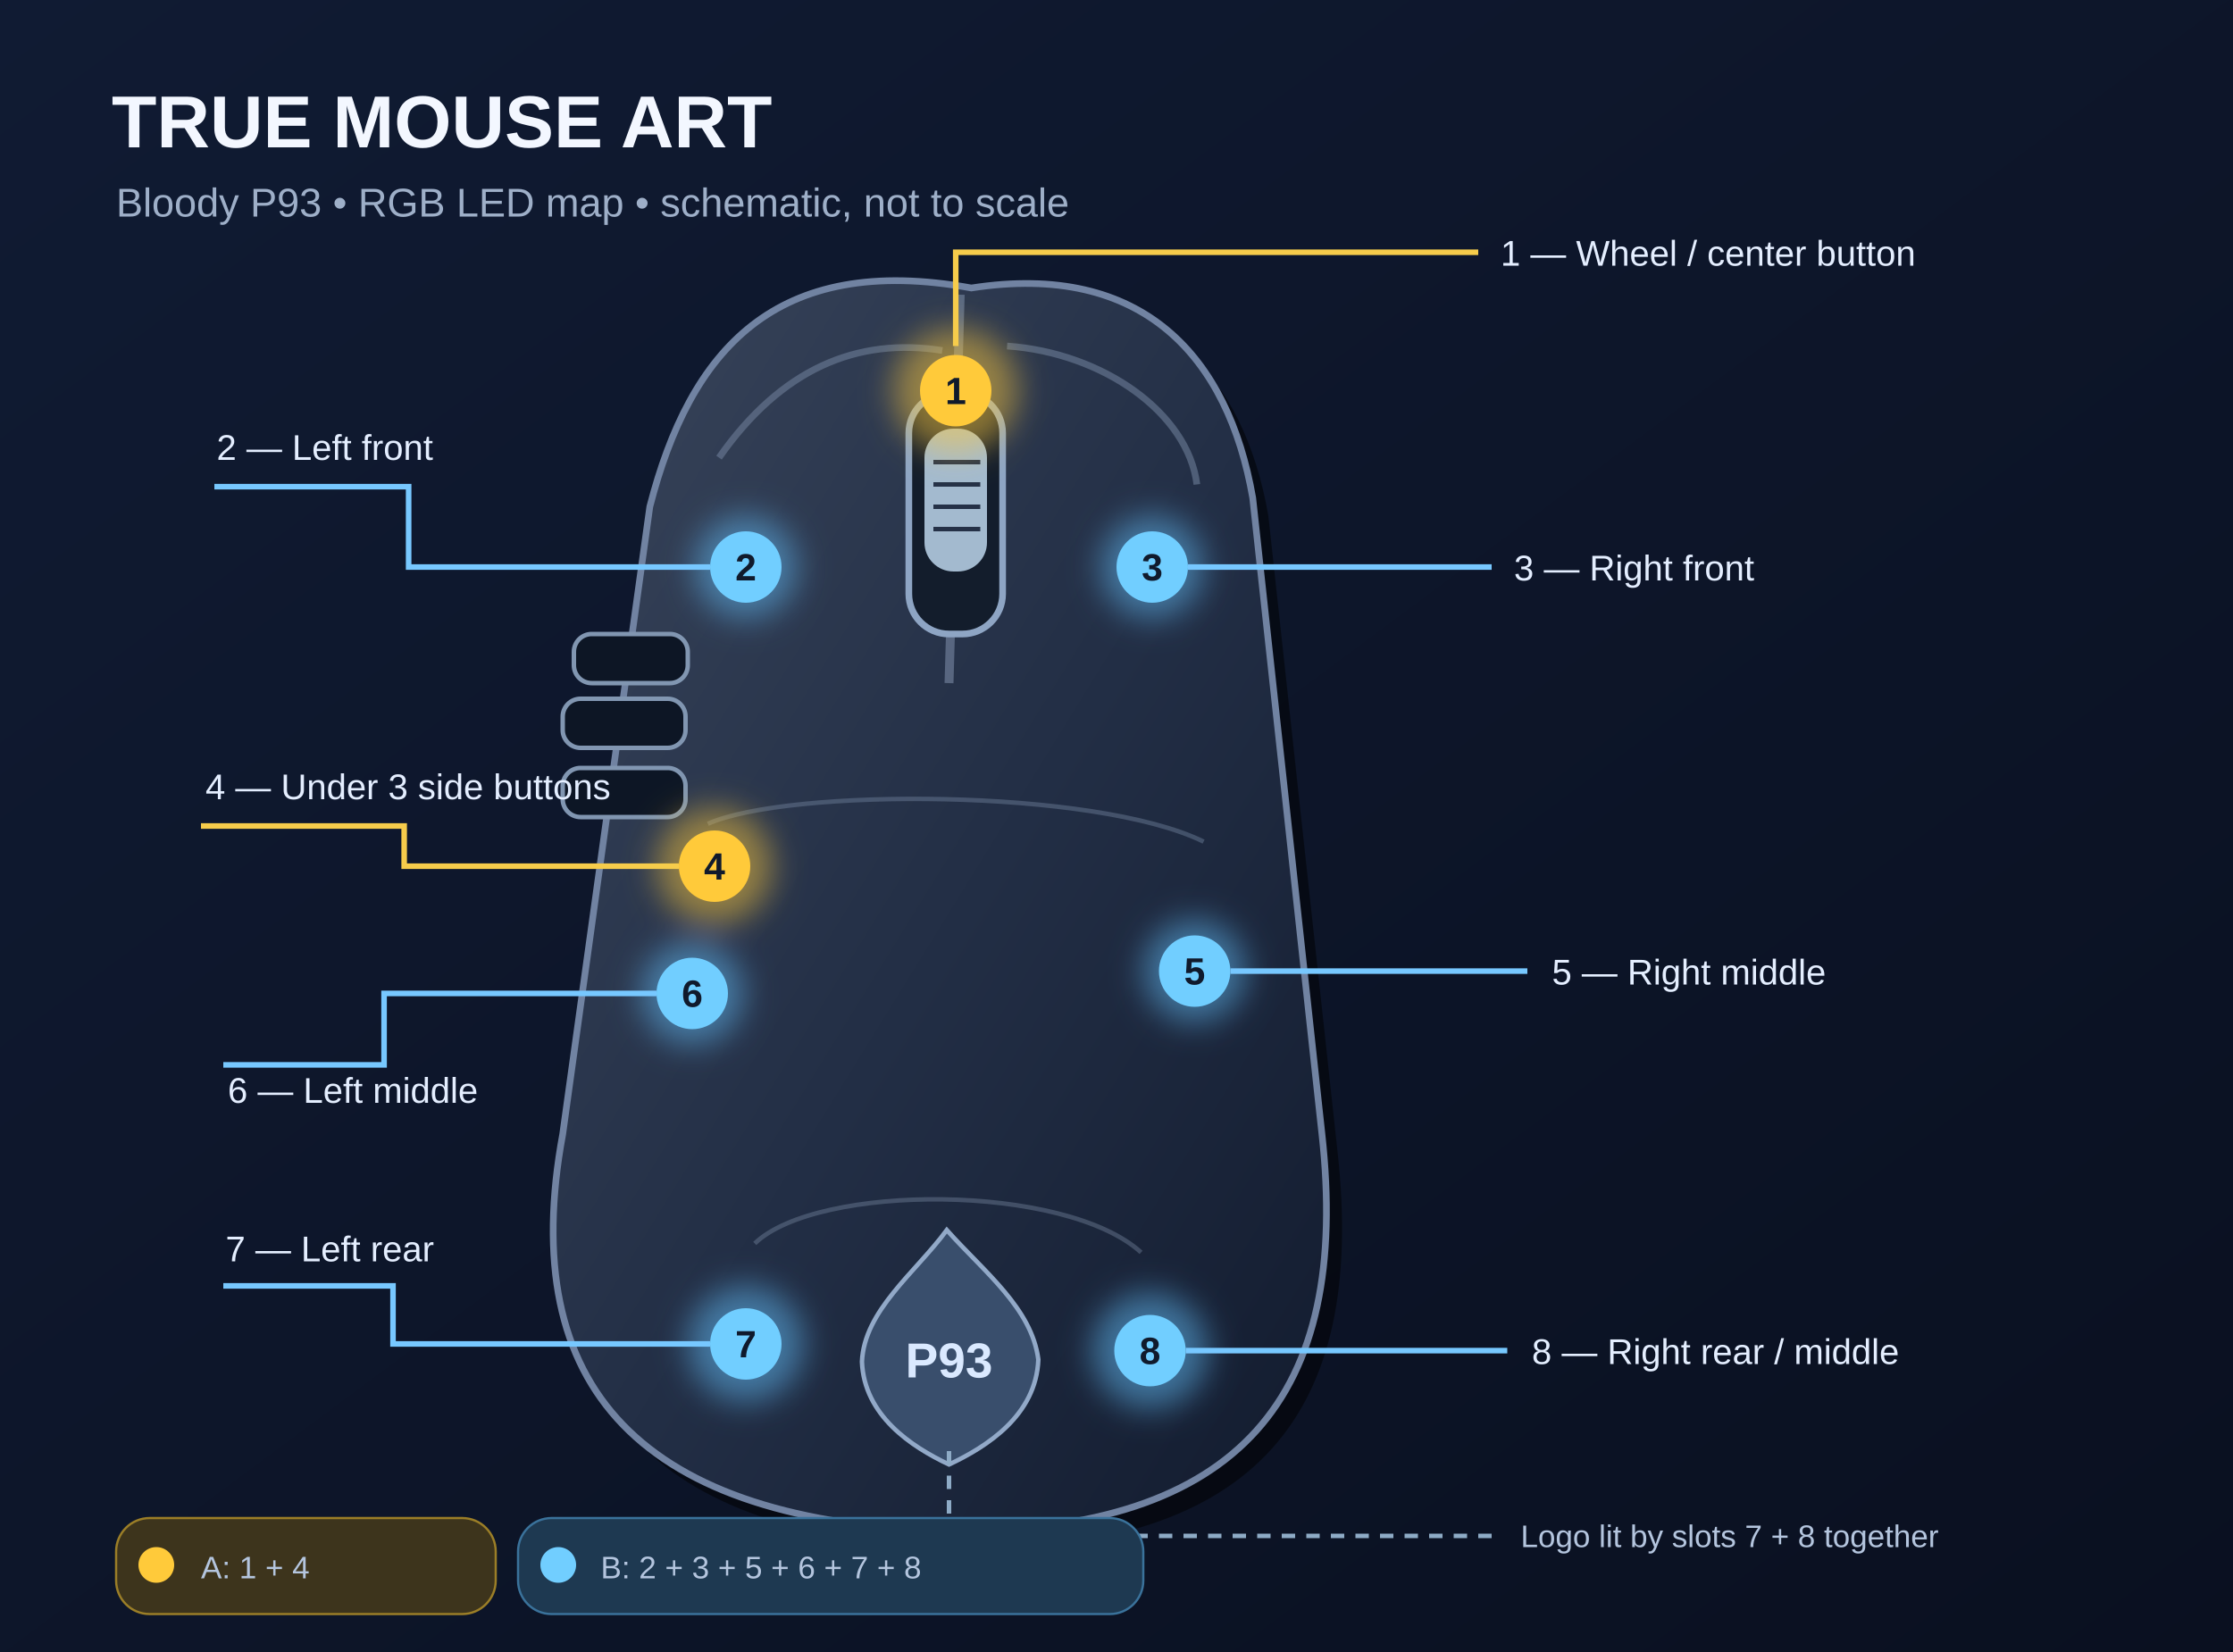
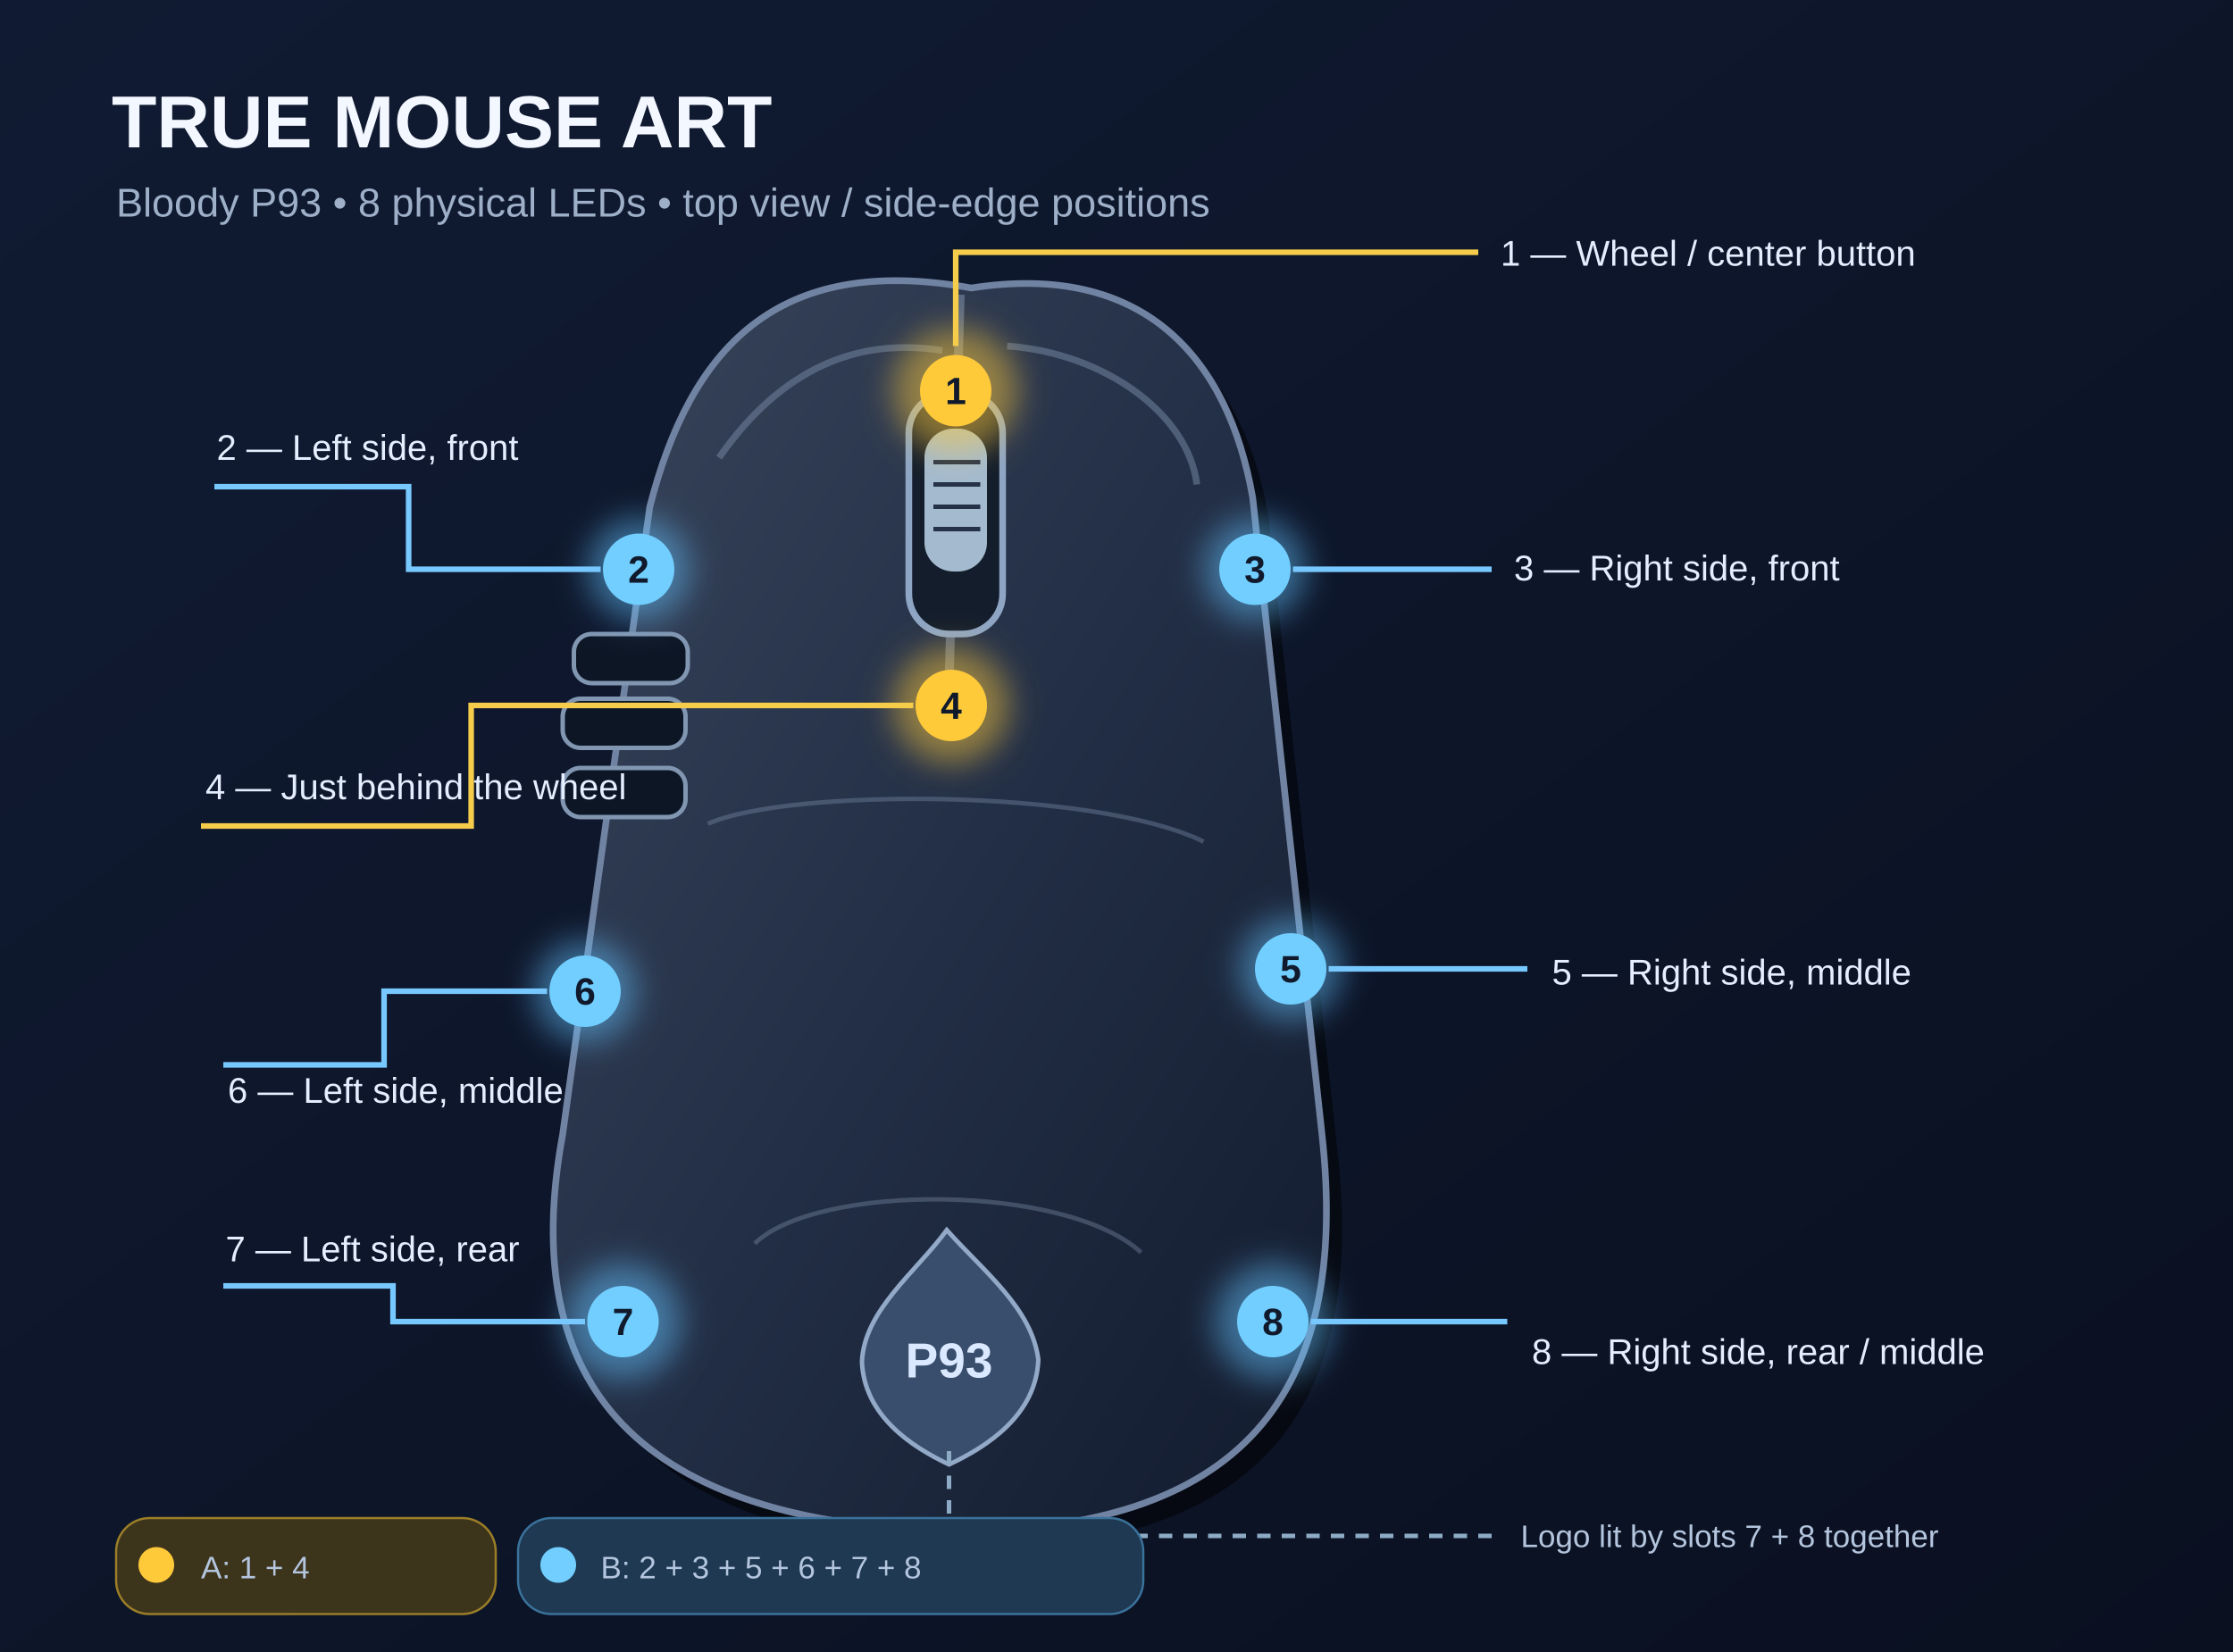
<svg xmlns="http://www.w3.org/2000/svg" width="1000" height="740" viewBox="0 0 1000 740" role="img" aria-label="Top view diagram of Bloody P93 mouse, eight RGB LEDs, beacon group A LEDs 1 and 4 versus group B LEDs 2,3,5,6,7,8">
  <defs>
    <linearGradient id="shell" x1="0" y1="0" x2="1" y2="1">
      <stop offset="0" stop-color="#39455B" />
      <stop offset=".52" stop-color="#222E45" />
      <stop offset="1" stop-color="#121B2E" />
    </linearGradient>
    <linearGradient id="bg" x1="0" y1="0" x2="1" y2="1">
      <stop offset="0" stop-color="#101B33" />
      <stop offset="1" stop-color="#0A1020" />
    </linearGradient>
    <filter id="glow">
      <feGaussianBlur stdDeviation="7" />
    </filter>
    <style>.heading{font:700 33px Arial,sans-serif;fill:#F3F7FF}.sub{font:18px Arial,sans-serif;fill:#9EAFC8}.num{font:700 17px Arial,sans-serif;fill:#101A2C}.label{font:16px Arial,sans-serif;fill:#E4EEFF}.meta{font:14px Arial,sans-serif;fill:#B4C5DE}.lineA{stroke:#F6CC4B;stroke-width:2.5;fill:none}.lineB{stroke:#77C8FF;stroke-width:2.5;fill:none}</style>
  </defs>
  <rect width="1000" height="740" fill="url(#bg)" />
  <text class="heading" x="50" y="66">TRUE MOUSE ART</text>
-   <text class="sub" x="52" y="97">Bloody P93 • RGB LED map • schematic, not to scale</text>
+   <text class="sub" x="52" y="97">Bloody P93 • 8 physical LEDs • top view / side-edge positions</text>
  <g transform="translate(30 0)">
    <path d="M 405 129 C 317 113 279 157 261 227 L 222 508 C 201 622 257 682 396 686 C 526 686 575 625 562 508 L 531 223 C 520 160 482 117 405 129 Z" fill="#000" opacity=".5" transform="translate(7 8)" />
    <path d="M 405 129 C 317 113 279 157 261 227 L 222 508 C 201 622 257 682 396 686 C 526 686 575 625 562 508 L 531 223 C 520 160 482 117 405 129 Z" fill="url(#shell)" stroke="#7183A2" stroke-width="3" />
    <path d="M 400 132 L 395 306" stroke="#7888A4" stroke-width="4" opacity=".6" />
    <path d="M 292 205 C 320 165 354 151 392 157 M 421 155 C 464 158 502 185 506 217" fill="none" stroke="#6C7D97" stroke-width="3" opacity=".6" />
    <rect x="377" y="176" width="42" height="108" rx="18" fill="#131D2C" stroke="#8EA5C4" stroke-width="3" />
    <rect x="384" y="192" width="28" height="64" rx="13" fill="#A3BACF" />
    <path d="M 388 207 H 409 M 388 217 H 409 M 388 227 H 409 M 388 237 H 409" stroke="#253147" stroke-width="2" />
    <g fill="#0D1625" stroke="#8196B1" stroke-width="2">
      <rect x="227" y="284" width="51" height="22" rx="8" />
      <rect x="222" y="313" width="55" height="22" rx="8" />
      <rect x="222" y="344" width="55" height="22" rx="8" />
    </g>
    <path d="M 287 369 C 323 353 460 353 509 377" stroke="#6F809B" stroke-width="2" fill="none" opacity=".45" />
    <path d="M 308 557 C 336 530 447 530 481 561" stroke="#8699B2" stroke-width="2" opacity=".35" fill="none" />
    <path d="M 394 551 C 411 570 432 586 435 609 C 434 634 412 648 395 656 C 378 648 357 634 356 610 C 357 587 380 570 394 551Z" fill="#394E6C" stroke="#92A9C8" stroke-width="2" />
    <text x="395" y="617" text-anchor="middle" style="font:700 22px Arial;fill:#DAE9FF">P93</text>
    <g filter="url(#glow)" opacity=".5">
      <circle cx="398" cy="175" r="28" fill="#FFCA3A" />
-       <circle cx="304" cy="254" r="23" fill="#65C3FF" />
-       <circle cx="486" cy="254" r="23" fill="#65C3FF" />
-       <circle cx="290" cy="388" r="26" fill="#FFCA3A" />
-       <circle cx="505" cy="435" r="23" fill="#65C3FF" />
-       <circle cx="280" cy="445" r="23" fill="#65C3FF" />
-       <circle cx="304" cy="602" r="26" fill="#65C3FF" />
-       <circle cx="485" cy="605" r="26" fill="#65C3FF" />
+       <circle cx="256" cy="255" r="23" fill="#65C3FF" />
+       <circle cx="532" cy="255" r="23" fill="#65C3FF" />
+       <circle cx="396" cy="316" r="26" fill="#FFCA3A" />
+       <circle cx="548" cy="434" r="23" fill="#65C3FF" />
+       <circle cx="232" cy="444" r="23" fill="#65C3FF" />
+       <circle cx="249" cy="592" r="26" fill="#65C3FF" />
+       <circle cx="540" cy="592" r="26" fill="#65C3FF" />
    </g>
    <g>
      <circle cx="398" cy="175" r="16" fill="#FFCA3A" />
      <text x="398" y="181" text-anchor="middle" class="num">1</text>
-       <circle cx="304" cy="254" r="16" fill="#71CEFF" />
-       <text x="304" y="260" text-anchor="middle" class="num">2</text>
-       <circle cx="486" cy="254" r="16" fill="#71CEFF" />
-       <text x="486" y="260" text-anchor="middle" class="num">3</text>
-       <circle cx="290" cy="388" r="16" fill="#FFCA3A" />
-       <text x="290" y="394" text-anchor="middle" class="num">4</text>
-       <circle cx="505" cy="435" r="16" fill="#71CEFF" />
-       <text x="505" y="441" text-anchor="middle" class="num">5</text>
-       <circle cx="280" cy="445" r="16" fill="#71CEFF" />
-       <text x="280" y="451" text-anchor="middle" class="num">6</text>
-       <circle cx="304" cy="602" r="16" fill="#71CEFF" />
-       <text x="304" y="608" text-anchor="middle" class="num">7</text>
-       <circle cx="485" cy="605" r="16" fill="#71CEFF" />
-       <text x="485" y="611" text-anchor="middle" class="num">8</text>
+       <circle cx="256" cy="255" r="16" fill="#71CEFF" />
+       <text x="256" y="261" text-anchor="middle" class="num">2</text>
+       <circle cx="532" cy="255" r="16" fill="#71CEFF" />
+       <text x="532" y="261" text-anchor="middle" class="num">3</text>
+       <circle cx="396" cy="316" r="16" fill="#FFCA3A" />
+       <text x="396" y="322" text-anchor="middle" class="num">4</text>
+       <circle cx="548" cy="434" r="16" fill="#71CEFF" />
+       <text x="548" y="440" text-anchor="middle" class="num">5</text>
+       <circle cx="232" cy="444" r="16" fill="#71CEFF" />
+       <text x="232" y="450" text-anchor="middle" class="num">6</text>
+       <circle cx="249" cy="592" r="16" fill="#71CEFF" />
+       <text x="249" y="598" text-anchor="middle" class="num">7</text>
+       <circle cx="540" cy="592" r="16" fill="#71CEFF" />
+       <text x="540" y="598" text-anchor="middle" class="num">8</text>
    </g>
    <path d="M 398 155 V 113 H 632" class="lineA" />
    <text x="642" y="119" class="label">1 — Wheel / center button</text>
-     <path d="M 288 254 H 153 V 218 H 66" class="lineB" />
-     <text x="67" y="206" class="label">2 — Left front</text>
-     <path d="M 502 254 H 638" class="lineB" />
-     <text x="648" y="260" class="label">3 — Right front</text>
-     <path d="M 274 388 H 151 V 370 H 60" class="lineA" />
-     <text x="62" y="358" class="label">4 — Under 3 side buttons</text>
-     <path d="M 521 435 H 654" class="lineB" />
-     <text x="665" y="441" class="label">5 — Right middle</text>
-     <path d="M 264 445 H 142 V 477 H 70" class="lineB" />
-     <text x="72" y="494" class="label">6 — Left middle</text>
-     <path d="M 288 602 H 146 V 576 H 70" class="lineB" />
-     <text x="71" y="565" class="label">7 — Left rear</text>
-     <path d="M 501 605 H 645" class="lineB" />
-     <text x="656" y="611" class="label">8 — Right rear / middle</text>
+     <path d="M 239 255 H 153 V 218 H 66" class="lineB" />
+     <text x="67" y="206" class="label">2 — Left side, front</text>
+     <path d="M 549 255 H 638" class="lineB" />
+     <text x="648" y="260" class="label">3 — Right side, front</text>
+     <path d="M 379 316 H 181 V 370 H 60" class="lineA" />
+     <text x="62" y="358" class="label">4 — Just behind the wheel</text>
+     <path d="M 565 434 H 654" class="lineB" />
+     <text x="665" y="441" class="label">5 — Right side, middle</text>
+     <path d="M 215 444 H 142 V 477 H 70" class="lineB" />
+     <text x="72" y="494" class="label">6 — Left side, middle</text>
+     <path d="M 232 592 H 146 V 576 H 70" class="lineB" />
+     <text x="71" y="565" class="label">7 — Left side, rear</text>
+     <path d="M 557 592 H 645" class="lineB" />
+     <text x="656" y="611" class="label">8 — Right side, rear / middle</text>
    <path d="M 395 650 V 688 H 641" stroke="#8EABC6" stroke-width="2" stroke-dasharray="6 5" fill="none" />
    <text x="651" y="693" class="meta">Logo lit by slots 7 + 8 together</text>
  </g>
  <rect x="52" y="680" width="170" height="43" rx="15" fill="#3D341C" stroke="#9B7E27" />
  <circle cx="70" cy="701" r="8" fill="#FFCA3A" />
  <text x="90" y="707" class="meta">A: 1 + 4</text>
  <rect x="232" y="680" width="280" height="43" rx="15" fill="#1E3951" stroke="#3A729B" />
  <circle cx="250" cy="701" r="8" fill="#71CEFF" />
  <text x="269" y="707" class="meta">B: 2 + 3 + 5 + 6 + 7 + 8</text>
</svg>
